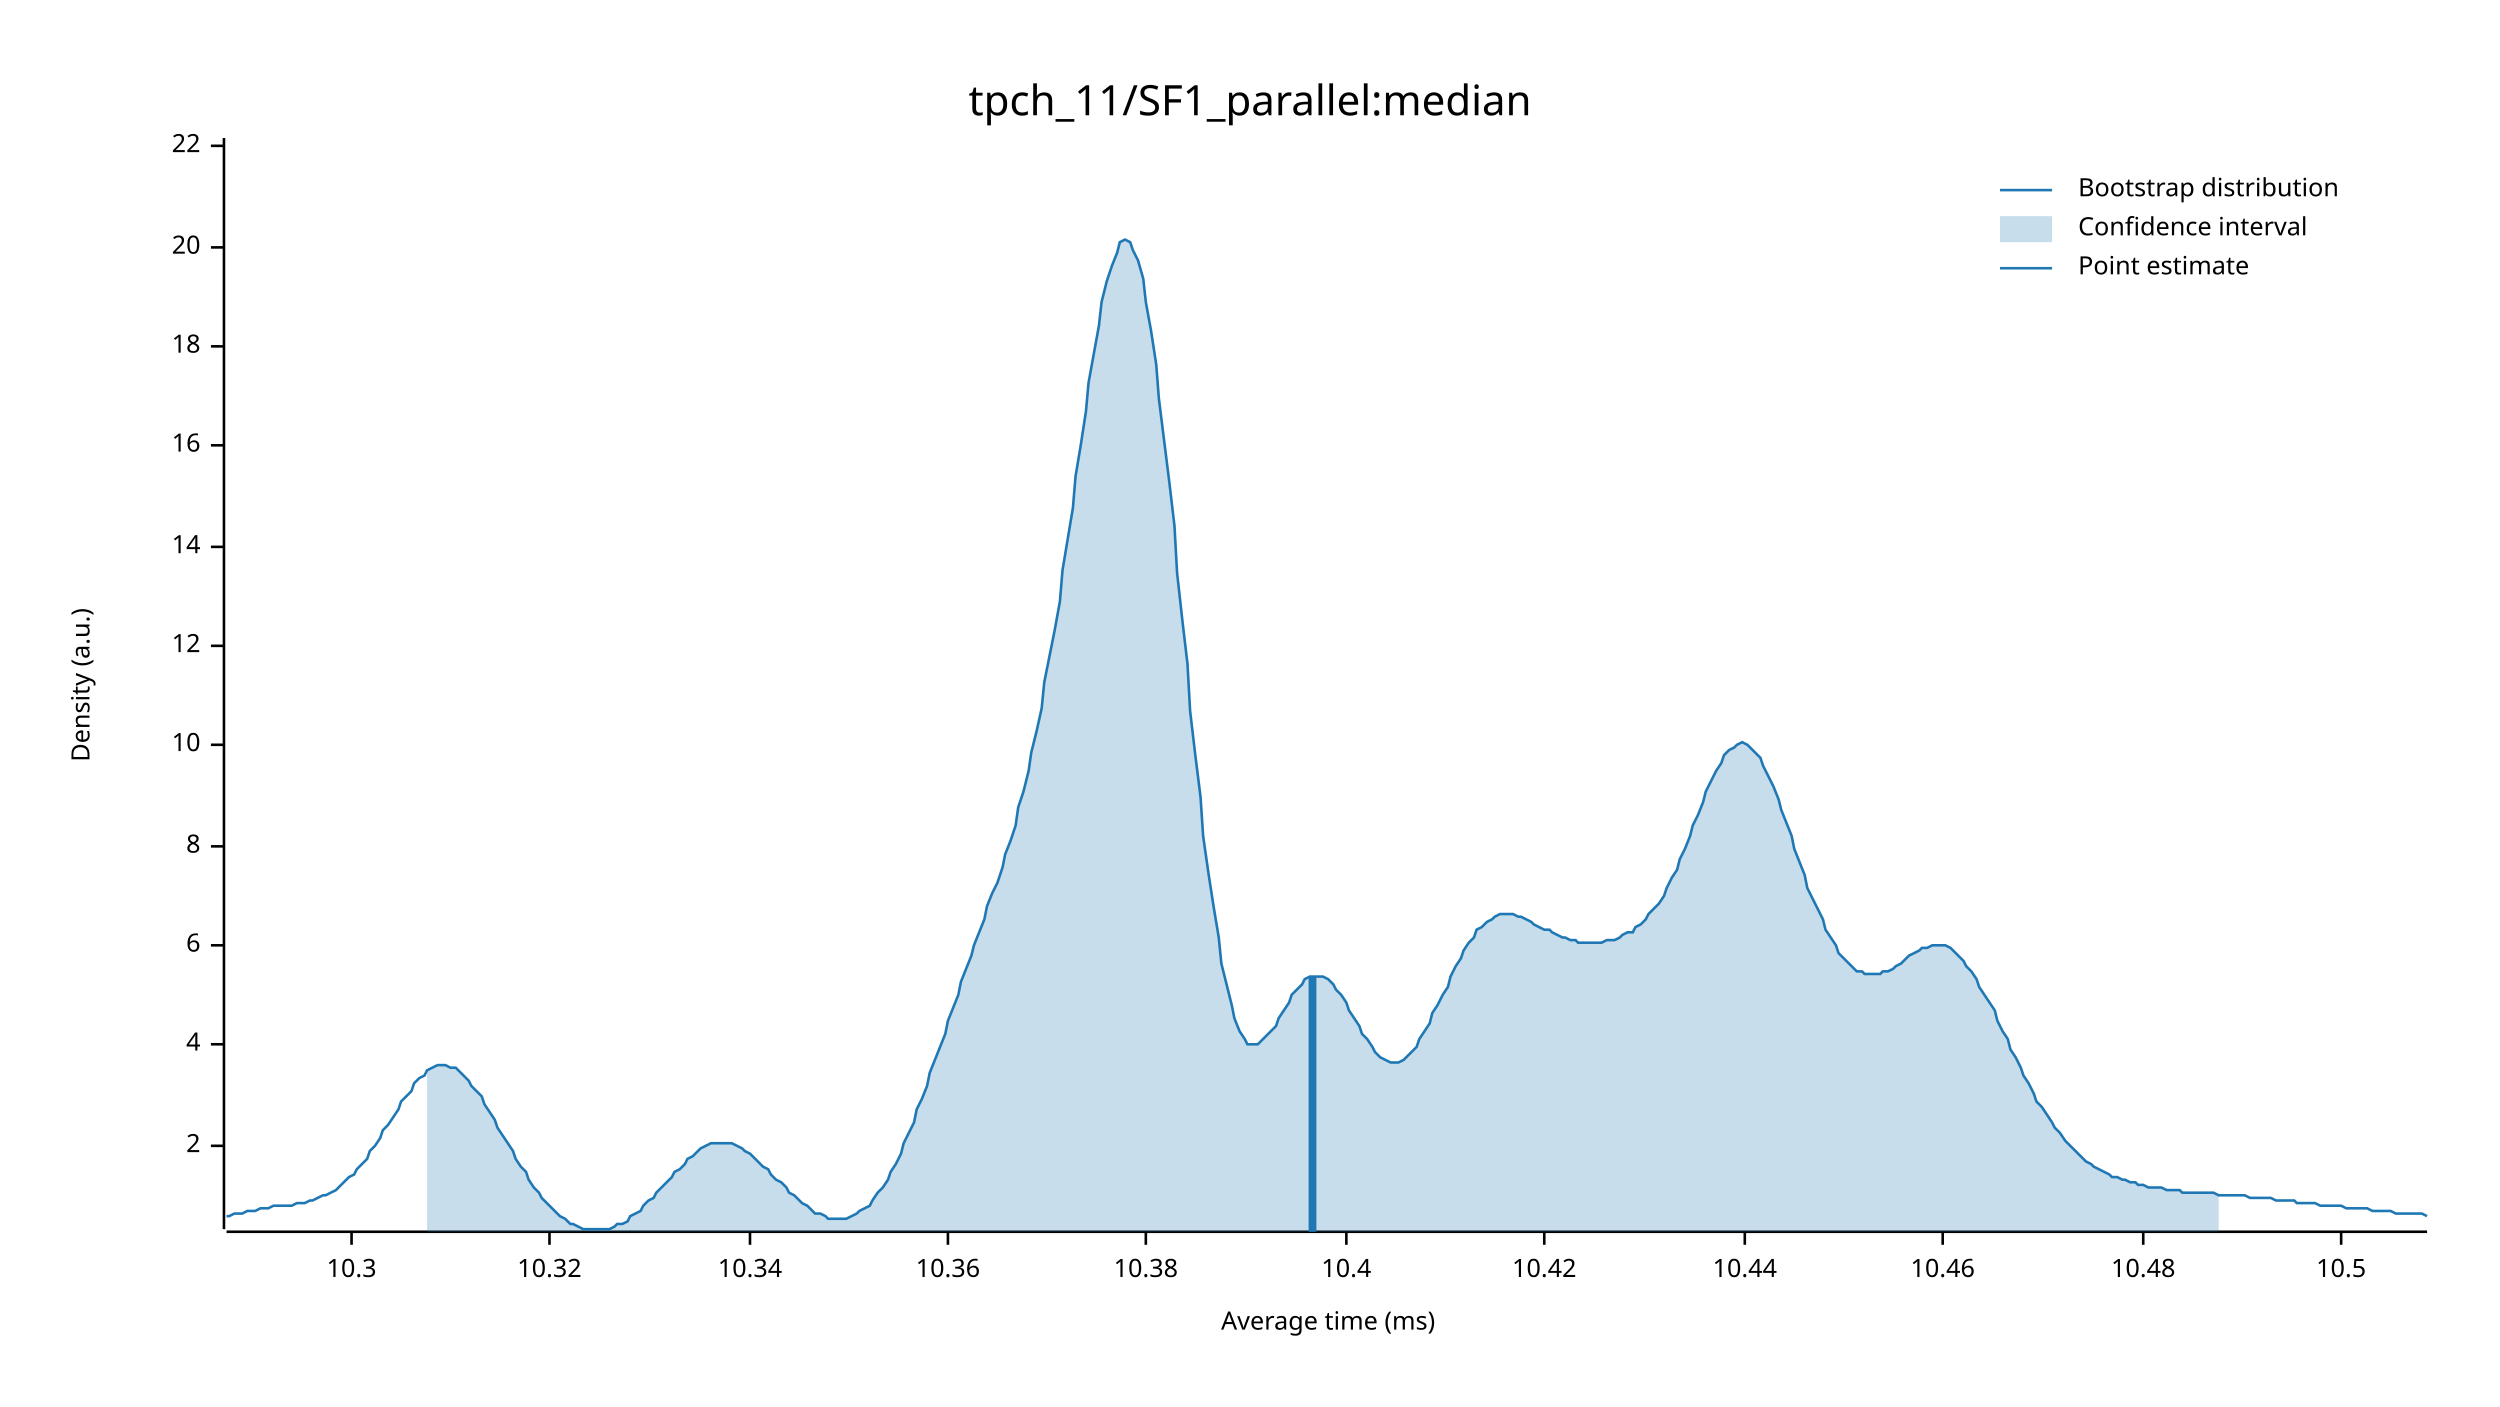
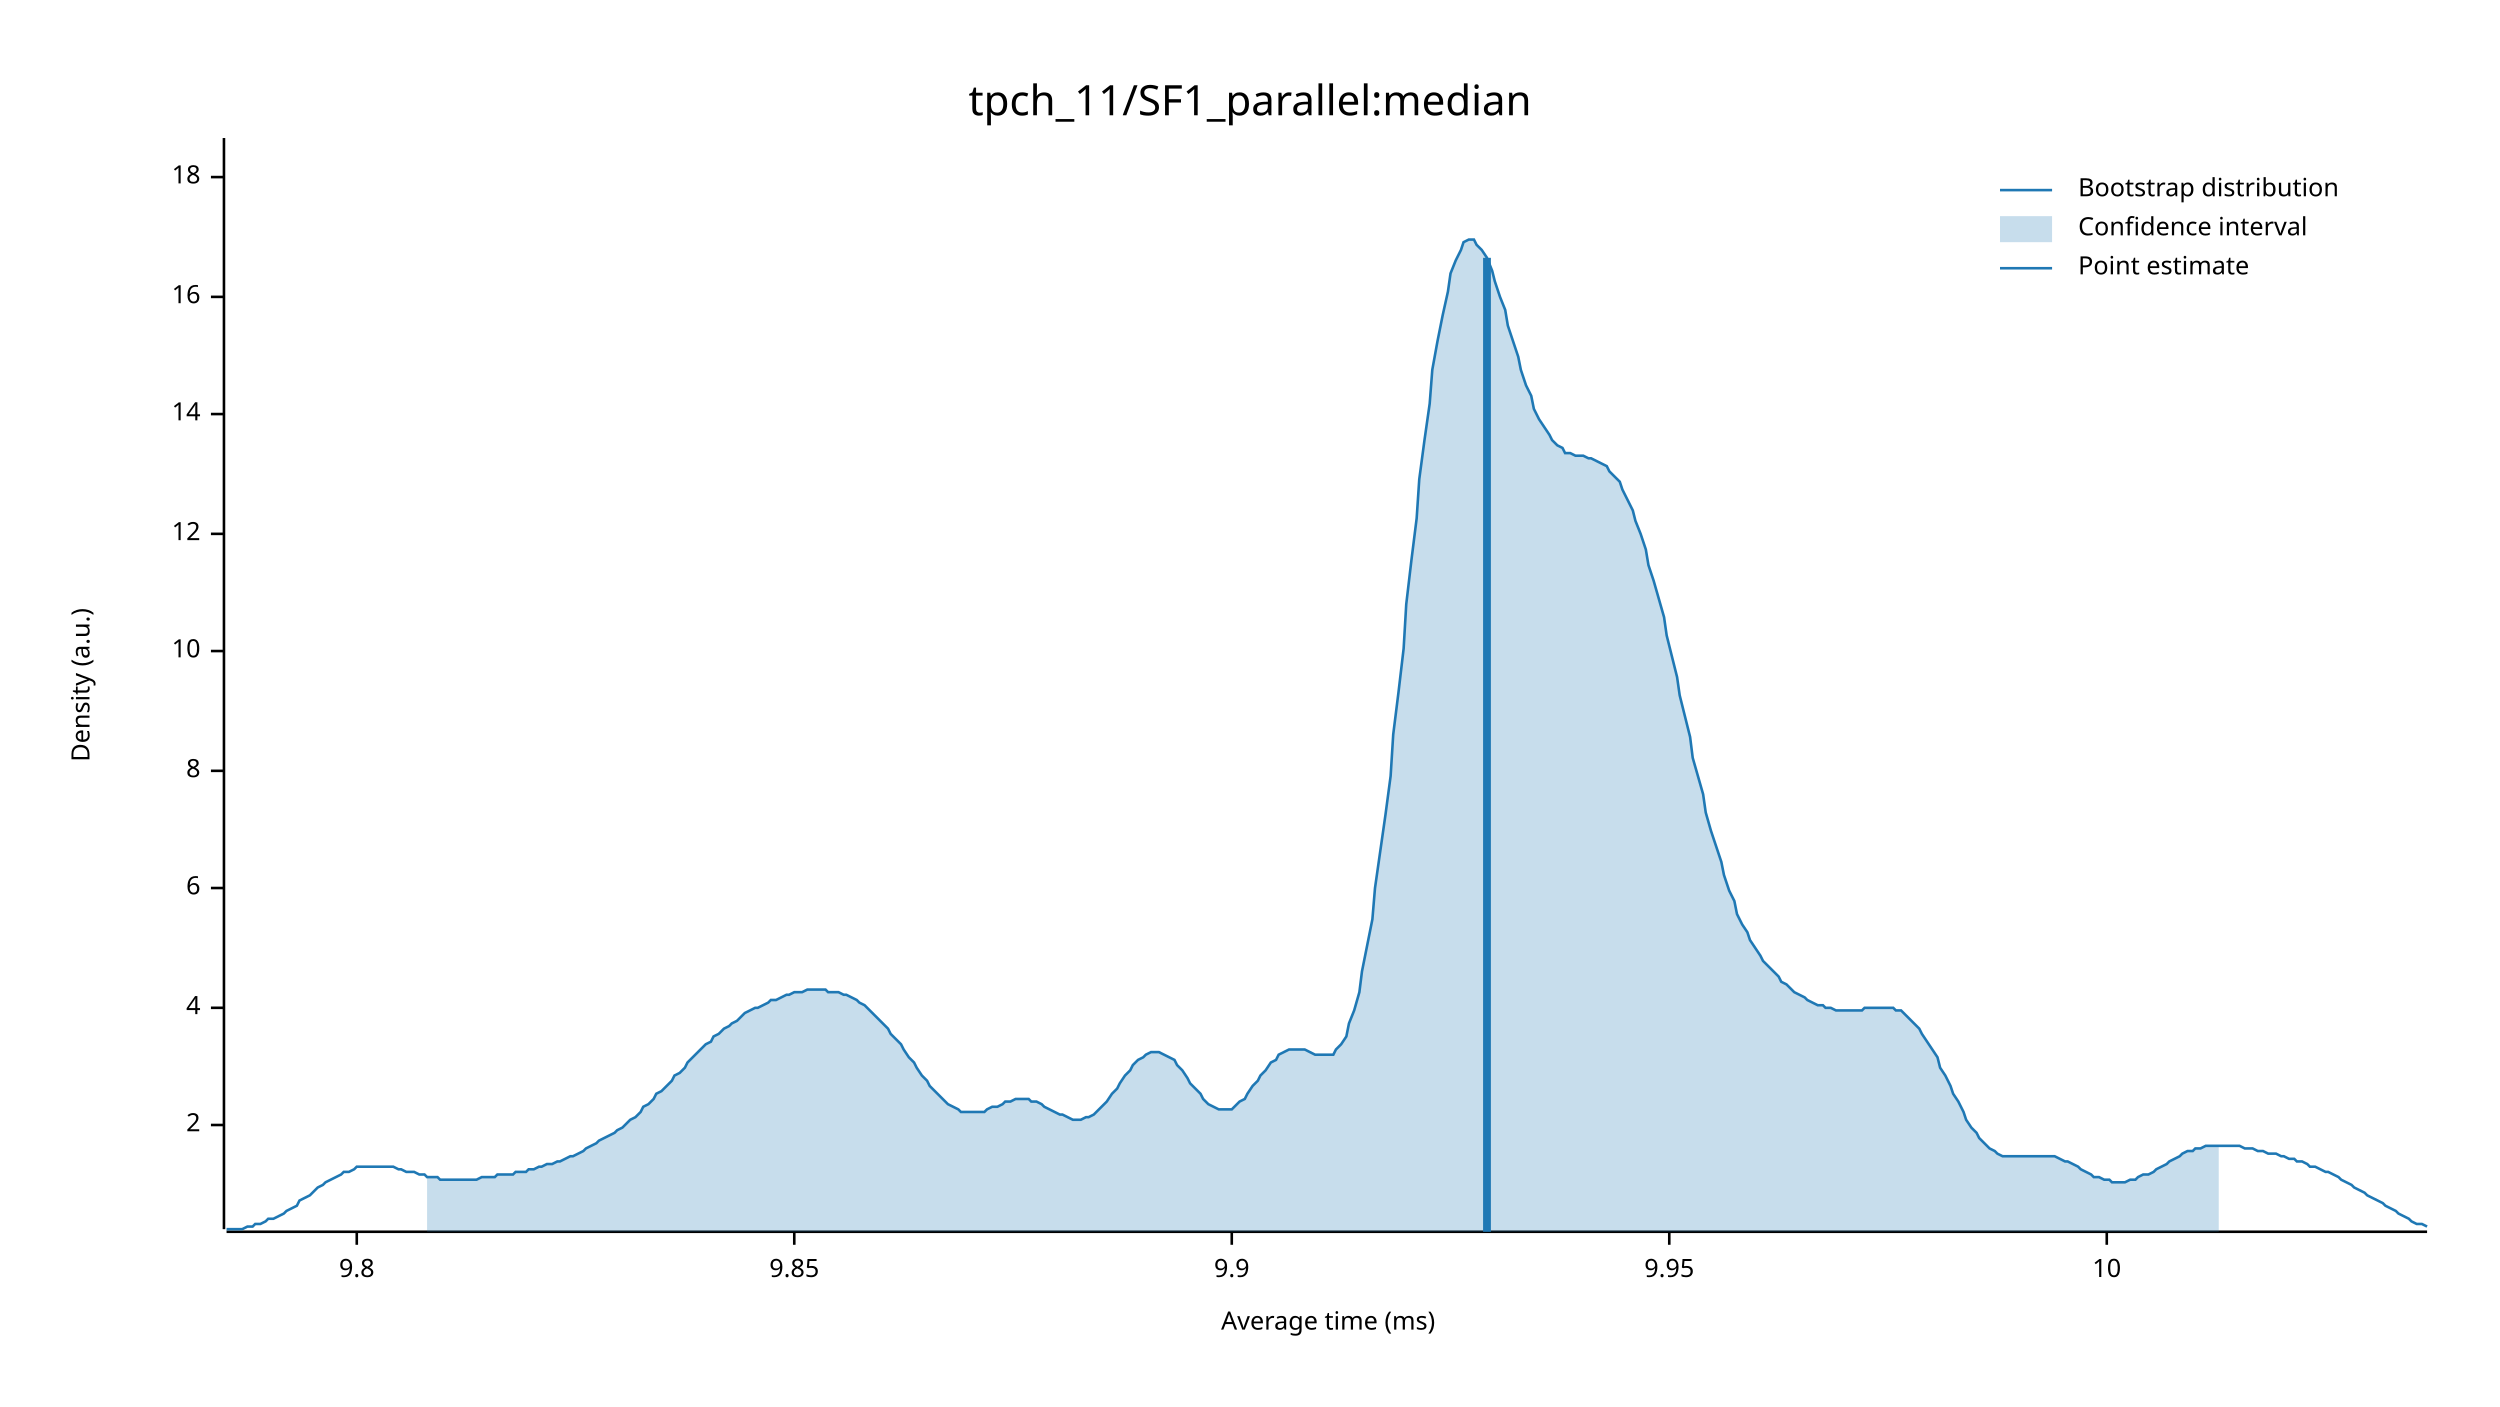
<svg xmlns="http://www.w3.org/2000/svg" width="960" height="540" viewBox="0 0 960 540">
  <text x="480" y="32" dy="0.76em" text-anchor="middle" font-family="sans-serif" font-size="16.129" opacity="1" fill="#000000">
tpch_11/SF1_parallel:median
</text>
  <text x="27" y="263" dy="0.76em" text-anchor="middle" font-family="sans-serif" font-size="9.677" opacity="1" fill="#000000" transform="rotate(270, 27, 263)">
Density (a.u.)
</text>
  <text x="510" y="513" dy="-0.5ex" text-anchor="middle" font-family="sans-serif" font-size="9.677" opacity="1" fill="#000000">
Average time (ms)
</text>
  <polyline fill="none" opacity="1" stroke="#000000" stroke-width="1" points="86,53 86,472 " />
-   <text x="77" y="440" dy="0.5ex" text-anchor="end" font-family="sans-serif" font-size="9.677" opacity="1" fill="#000000">
+   <text x="77" y="432" dy="0.5ex" text-anchor="end" font-family="sans-serif" font-size="9.677" opacity="1" fill="#000000">
2
</text>
-   <polyline fill="none" opacity="1" stroke="#000000" stroke-width="1" points="81,440 86,440 " />
-   <text x="77" y="401" dy="0.5ex" text-anchor="end" font-family="sans-serif" font-size="9.677" opacity="1" fill="#000000">
+   <polyline fill="none" opacity="1" stroke="#000000" stroke-width="1" points="81,432 86,432 " />
+   <text x="77" y="387" dy="0.5ex" text-anchor="end" font-family="sans-serif" font-size="9.677" opacity="1" fill="#000000">
4
</text>
-   <polyline fill="none" opacity="1" stroke="#000000" stroke-width="1" points="81,401 86,401 " />
-   <text x="77" y="363" dy="0.5ex" text-anchor="end" font-family="sans-serif" font-size="9.677" opacity="1" fill="#000000">
+   <polyline fill="none" opacity="1" stroke="#000000" stroke-width="1" points="81,387 86,387 " />
+   <text x="77" y="341" dy="0.5ex" text-anchor="end" font-family="sans-serif" font-size="9.677" opacity="1" fill="#000000">
6
</text>
-   <polyline fill="none" opacity="1" stroke="#000000" stroke-width="1" points="81,363 86,363 " />
-   <text x="77" y="325" dy="0.5ex" text-anchor="end" font-family="sans-serif" font-size="9.677" opacity="1" fill="#000000">
+   <polyline fill="none" opacity="1" stroke="#000000" stroke-width="1" points="81,341 86,341 " />
+   <text x="77" y="296" dy="0.5ex" text-anchor="end" font-family="sans-serif" font-size="9.677" opacity="1" fill="#000000">
8
</text>
-   <polyline fill="none" opacity="1" stroke="#000000" stroke-width="1" points="81,325 86,325 " />
-   <text x="77" y="286" dy="0.5ex" text-anchor="end" font-family="sans-serif" font-size="9.677" opacity="1" fill="#000000">
+   <polyline fill="none" opacity="1" stroke="#000000" stroke-width="1" points="81,296 86,296 " />
+   <text x="77" y="250" dy="0.5ex" text-anchor="end" font-family="sans-serif" font-size="9.677" opacity="1" fill="#000000">
10
</text>
-   <polyline fill="none" opacity="1" stroke="#000000" stroke-width="1" points="81,286 86,286 " />
-   <text x="77" y="248" dy="0.5ex" text-anchor="end" font-family="sans-serif" font-size="9.677" opacity="1" fill="#000000">
+   <polyline fill="none" opacity="1" stroke="#000000" stroke-width="1" points="81,250 86,250 " />
+   <text x="77" y="205" dy="0.5ex" text-anchor="end" font-family="sans-serif" font-size="9.677" opacity="1" fill="#000000">
12
</text>
-   <polyline fill="none" opacity="1" stroke="#000000" stroke-width="1" points="81,248 86,248 " />
-   <text x="77" y="210" dy="0.5ex" text-anchor="end" font-family="sans-serif" font-size="9.677" opacity="1" fill="#000000">
+   <polyline fill="none" opacity="1" stroke="#000000" stroke-width="1" points="81,205 86,205 " />
+   <text x="77" y="159" dy="0.5ex" text-anchor="end" font-family="sans-serif" font-size="9.677" opacity="1" fill="#000000">
14
</text>
-   <polyline fill="none" opacity="1" stroke="#000000" stroke-width="1" points="81,210 86,210 " />
-   <text x="77" y="171" dy="0.5ex" text-anchor="end" font-family="sans-serif" font-size="9.677" opacity="1" fill="#000000">
+   <polyline fill="none" opacity="1" stroke="#000000" stroke-width="1" points="81,159 86,159 " />
+   <text x="77" y="114" dy="0.5ex" text-anchor="end" font-family="sans-serif" font-size="9.677" opacity="1" fill="#000000">
16
</text>
-   <polyline fill="none" opacity="1" stroke="#000000" stroke-width="1" points="81,171 86,171 " />
-   <text x="77" y="133" dy="0.5ex" text-anchor="end" font-family="sans-serif" font-size="9.677" opacity="1" fill="#000000">
+   <polyline fill="none" opacity="1" stroke="#000000" stroke-width="1" points="81,114 86,114 " />
+   <text x="77" y="68" dy="0.5ex" text-anchor="end" font-family="sans-serif" font-size="9.677" opacity="1" fill="#000000">
18
</text>
-   <polyline fill="none" opacity="1" stroke="#000000" stroke-width="1" points="81,133 86,133 " />
-   <text x="77" y="95" dy="0.5ex" text-anchor="end" font-family="sans-serif" font-size="9.677" opacity="1" fill="#000000">
- 20
+   <polyline fill="none" opacity="1" stroke="#000000" stroke-width="1" points="81,68 86,68 " />
+   <polyline fill="none" opacity="1" stroke="#000000" stroke-width="1" points="87,473 932,473 " />
+   <text x="137" y="483" dy="0.76em" text-anchor="middle" font-family="sans-serif" font-size="9.677" opacity="1" fill="#000000">
+ 9.8
</text>
-   <polyline fill="none" opacity="1" stroke="#000000" stroke-width="1" points="81,95 86,95 " />
-   <text x="77" y="56" dy="0.5ex" text-anchor="end" font-family="sans-serif" font-size="9.677" opacity="1" fill="#000000">
- 22
+   <polyline fill="none" opacity="1" stroke="#000000" stroke-width="1" points="137,473 137,478 " />
+   <text x="305" y="483" dy="0.76em" text-anchor="middle" font-family="sans-serif" font-size="9.677" opacity="1" fill="#000000">
+ 9.85
</text>
-   <polyline fill="none" opacity="1" stroke="#000000" stroke-width="1" points="81,56 86,56 " />
-   <polyline fill="none" opacity="1" stroke="#000000" stroke-width="1" points="87,473 932,473 " />
-   <text x="135" y="483" dy="0.76em" text-anchor="middle" font-family="sans-serif" font-size="9.677" opacity="1" fill="#000000">
- 10.3
+   <polyline fill="none" opacity="1" stroke="#000000" stroke-width="1" points="305,473 305,478 " />
+   <text x="473" y="483" dy="0.76em" text-anchor="middle" font-family="sans-serif" font-size="9.677" opacity="1" fill="#000000">
+ 9.9
</text>
-   <polyline fill="none" opacity="1" stroke="#000000" stroke-width="1" points="135,473 135,478 " />
-   <text x="211" y="483" dy="0.76em" text-anchor="middle" font-family="sans-serif" font-size="9.677" opacity="1" fill="#000000">
- 10.32
+   <polyline fill="none" opacity="1" stroke="#000000" stroke-width="1" points="473,473 473,478 " />
+   <text x="641" y="483" dy="0.76em" text-anchor="middle" font-family="sans-serif" font-size="9.677" opacity="1" fill="#000000">
+ 9.95
</text>
-   <polyline fill="none" opacity="1" stroke="#000000" stroke-width="1" points="211,473 211,478 " />
-   <text x="288" y="483" dy="0.76em" text-anchor="middle" font-family="sans-serif" font-size="9.677" opacity="1" fill="#000000">
- 10.34
+   <polyline fill="none" opacity="1" stroke="#000000" stroke-width="1" points="641,473 641,478 " />
+   <text x="809" y="483" dy="0.76em" text-anchor="middle" font-family="sans-serif" font-size="9.677" opacity="1" fill="#000000">
+ 10
</text>
-   <polyline fill="none" opacity="1" stroke="#000000" stroke-width="1" points="288,473 288,478 " />
-   <text x="364" y="483" dy="0.76em" text-anchor="middle" font-family="sans-serif" font-size="9.677" opacity="1" fill="#000000">
- 10.36
- </text>
-   <polyline fill="none" opacity="1" stroke="#000000" stroke-width="1" points="364,473 364,478 " />
-   <text x="440" y="483" dy="0.76em" text-anchor="middle" font-family="sans-serif" font-size="9.677" opacity="1" fill="#000000">
- 10.38
- </text>
-   <polyline fill="none" opacity="1" stroke="#000000" stroke-width="1" points="440,473 440,478 " />
-   <text x="517" y="483" dy="0.76em" text-anchor="middle" font-family="sans-serif" font-size="9.677" opacity="1" fill="#000000">
- 10.4
- </text>
-   <polyline fill="none" opacity="1" stroke="#000000" stroke-width="1" points="517,473 517,478 " />
-   <text x="593" y="483" dy="0.76em" text-anchor="middle" font-family="sans-serif" font-size="9.677" opacity="1" fill="#000000">
- 10.42
- </text>
-   <polyline fill="none" opacity="1" stroke="#000000" stroke-width="1" points="593,473 593,478 " />
-   <text x="670" y="483" dy="0.76em" text-anchor="middle" font-family="sans-serif" font-size="9.677" opacity="1" fill="#000000">
- 10.44
- </text>
-   <polyline fill="none" opacity="1" stroke="#000000" stroke-width="1" points="670,473 670,478 " />
-   <text x="746" y="483" dy="0.76em" text-anchor="middle" font-family="sans-serif" font-size="9.677" opacity="1" fill="#000000">
- 10.46
- </text>
-   <polyline fill="none" opacity="1" stroke="#000000" stroke-width="1" points="746,473 746,478 " />
-   <text x="823" y="483" dy="0.76em" text-anchor="middle" font-family="sans-serif" font-size="9.677" opacity="1" fill="#000000">
- 10.48
- </text>
-   <polyline fill="none" opacity="1" stroke="#000000" stroke-width="1" points="823,473 823,478 " />
-   <text x="899" y="483" dy="0.76em" text-anchor="middle" font-family="sans-serif" font-size="9.677" opacity="1" fill="#000000">
- 10.5
- </text>
-   <polyline fill="none" opacity="1" stroke="#000000" stroke-width="1" points="899,473 899,478 " />
-   <polyline fill="none" opacity="1" stroke="#1F78B4" stroke-width="1" points="87,467 88,467 90,466 92,466 93,466 95,465 97,465 98,465 100,464 102,464 103,464 105,463 107,463 109,463 110,463 112,463 114,462 115,462 117,462 119,461 120,461 122,460 124,459 125,459 127,458 129,457 131,455 132,454 134,452 136,451 137,449 139,447 141,445 142,442 144,440 146,437 147,434 149,432 151,429 153,426 154,423 156,421 158,419 159,416 161,414 163,413 164,411 166,410 168,409 169,409 171,409 173,410 175,410 176,411 178,413 180,415 181,417 183,419 185,421 186,424 188,427 190,430 191,433 193,436 195,439 197,442 198,445 200,448 202,450 203,453 205,456 207,458 208,460 210,462 212,464 214,466 215,467 217,468 219,470 220,470 222,471 224,472 225,472 227,472 229,472 230,472 232,472 234,472 236,471 237,470 239,470 241,469 242,467 244,466 246,465 247,463 249,461 251,460 252,458 254,456 256,454 258,452 259,450 261,449 263,447 264,445 266,444 268,442 269,441 271,440 273,439 274,439 276,439 278,439 280,439 281,439 283,440 285,441 286,442 288,443 290,445 291,446 293,448 295,449 296,451 298,453 300,454 302,456 303,458 305,459 307,461 308,462 310,463 312,465 313,466 315,466 317,467 318,468 320,468 322,468 324,468 325,468 327,467 329,466 330,465 332,464 334,463 335,461 337,458 339,456 341,453 342,450 344,447 346,443 347,439 349,435 351,431 352,426 354,422 356,417 357,412 359,407 361,402 363,397 364,392 366,387 368,382 369,377 371,372 373,367 374,363 376,358 378,353 379,348 381,343 383,339 385,333 386,328 388,323 390,317 391,310 393,304 395,296 396,289 398,281 400,272 401,262 403,252 405,242 407,231 408,219 410,207 412,195 413,183 415,171 417,158 418,147 420,136 422,125 423,116 425,108 427,102 429,97 430,93 432,92 434,93 435,96 437,100 439,107 440,116 442,127 444,140 445,153 447,169 449,185 451,202 452,220 454,238 456,255 457,273 459,290 461,306 462,321 464,335 466,348 468,360 469,370 471,378 473,386 474,391 476,396 478,399 479,401 481,401 483,401 484,400 486,398 488,396 490,394 491,391 493,388 495,385 496,382 498,380 500,378 501,376 503,375 505,375 506,375 508,375 510,376 512,378 513,380 515,382 517,385 518,388 520,391 522,394 523,397 525,399 527,402 528,404 530,406 532,407 534,408 535,408 537,408 539,407 540,406 542,404 544,402 545,399 547,396 549,393 550,389 552,386 554,382 556,379 557,375 559,371 561,368 562,365 564,362 566,360 567,357 569,356 571,354 573,353 574,352 576,351 578,351 579,351 581,351 583,352 584,352 586,353 588,354 589,355 591,356 593,357 595,357 596,358 598,359 600,360 601,360 603,361 605,361 606,362 608,362 610,362 611,362 613,362 615,362 617,361 618,361 620,361 622,360 623,359 625,358 627,358 628,356 630,355 632,353 633,351 635,349 637,347 639,344 640,341 642,337 644,334 645,330 647,326 649,321 650,317 652,313 654,308 655,304 657,300 659,296 661,293 662,290 664,288 666,287 667,286 669,285 671,286 672,287 674,289 676,291 677,294 679,298 681,302 683,307 684,311 686,316 688,321 689,326 691,331 693,336 694,341 696,345 698,349 700,353 701,357 703,360 705,363 706,366 708,368 710,370 711,371 713,373 715,373 716,374 718,374 720,374 722,374 723,373 725,373 727,372 728,371 730,370 732,368 733,367 735,366 737,365 738,364 740,364 742,363 744,363 745,363 747,363 749,364 750,365 752,367 754,369 755,371 757,373 759,376 760,379 762,382 764,385 766,388 767,392 769,396 771,399 772,403 774,406 776,410 777,413 779,416 781,420 782,423 784,425 786,428 788,431 789,433 791,435 793,438 794,439 796,441 798,443 799,444 801,446 803,447 804,448 806,449 808,450 810,451 811,452 813,452 815,453 816,453 818,454 820,454 821,455 823,455 825,456 827,456 828,456 830,456 832,457 833,457 835,457 837,457 838,458 840,458 842,458 843,458 845,458 847,458 849,458 850,458 852,459 854,459 855,459 857,459 859,459 860,459 862,459 864,460 865,460 867,460 869,460 871,460 872,460 874,461 876,461 877,461 879,461 881,461 882,462 884,462 886,462 887,462 889,462 891,463 893,463 894,463 896,463 898,463 899,463 901,464 903,464 904,464 906,464 908,464 909,464 911,465 913,465 915,465 916,465 918,465 920,466 921,466 923,466 925,466 926,466 928,466 930,466 932,467 " />
-   <polygon opacity="0.25" fill="#1F78B4" points="164,411 166,410 168,409 169,409 171,409 173,410 175,410 176,411 178,413 180,415 181,417 183,419 185,421 186,424 188,427 190,430 191,433 193,436 195,439 197,442 198,445 200,448 202,450 203,453 205,456 207,458 208,460 210,462 212,464 214,466 215,467 217,468 219,470 220,470 222,471 224,472 225,472 227,472 229,472 230,472 232,472 234,472 236,471 237,470 239,470 241,469 242,467 244,466 246,465 247,463 249,461 251,460 252,458 254,456 256,454 258,452 259,450 261,449 263,447 264,445 266,444 268,442 269,441 271,440 273,439 274,439 276,439 278,439 280,439 281,439 283,440 285,441 286,442 288,443 290,445 291,446 293,448 295,449 296,451 298,453 300,454 302,456 303,458 305,459 307,461 308,462 310,463 312,465 313,466 315,466 317,467 318,468 320,468 322,468 324,468 325,468 327,467 329,466 330,465 332,464 334,463 335,461 337,458 339,456 341,453 342,450 344,447 346,443 347,439 349,435 351,431 352,426 354,422 356,417 357,412 359,407 361,402 363,397 364,392 366,387 368,382 369,377 371,372 373,367 374,363 376,358 378,353 379,348 381,343 383,339 385,333 386,328 388,323 390,317 391,310 393,304 395,296 396,289 398,281 400,272 401,262 403,252 405,242 407,231 408,219 410,207 412,195 413,183 415,171 417,158 418,147 420,136 422,125 423,116 425,108 427,102 429,97 430,93 432,92 434,93 435,96 437,100 439,107 440,116 442,127 444,140 445,153 447,169 449,185 451,202 452,220 454,238 456,255 457,273 459,290 461,306 462,321 464,335 466,348 468,360 469,370 471,378 473,386 474,391 476,396 478,399 479,401 481,401 483,401 484,400 486,398 488,396 490,394 491,391 493,388 495,385 496,382 498,380 500,378 501,376 503,375 505,375 506,375 508,375 510,376 512,378 513,380 515,382 517,385 518,388 520,391 522,394 523,397 525,399 527,402 528,404 530,406 532,407 534,408 535,408 537,408 539,407 540,406 542,404 544,402 545,399 547,396 549,393 550,389 552,386 554,382 556,379 557,375 559,371 561,368 562,365 564,362 566,360 567,357 569,356 571,354 573,353 574,352 576,351 578,351 579,351 581,351 583,352 584,352 586,353 588,354 589,355 591,356 593,357 595,357 596,358 598,359 600,360 601,360 603,361 605,361 606,362 608,362 610,362 611,362 613,362 615,362 617,361 618,361 620,361 622,360 623,359 625,358 627,358 628,356 630,355 632,353 633,351 635,349 637,347 639,344 640,341 642,337 644,334 645,330 647,326 649,321 650,317 652,313 654,308 655,304 657,300 659,296 661,293 662,290 664,288 666,287 667,286 669,285 671,286 672,287 674,289 676,291 677,294 679,298 681,302 683,307 684,311 686,316 688,321 689,326 691,331 693,336 694,341 696,345 698,349 700,353 701,357 703,360 705,363 706,366 708,368 710,370 711,371 713,373 715,373 716,374 718,374 720,374 722,374 723,373 725,373 727,372 728,371 730,370 732,368 733,367 735,366 737,365 738,364 740,364 742,363 744,363 745,363 747,363 749,364 750,365 752,367 754,369 755,371 757,373 759,376 760,379 762,382 764,385 766,388 767,392 769,396 771,399 772,403 774,406 776,410 777,413 779,416 781,420 782,423 784,425 786,428 788,431 789,433 791,435 793,438 794,439 796,441 798,443 799,444 801,446 803,447 804,448 806,449 808,450 810,451 811,452 813,452 815,453 816,453 818,454 820,454 821,455 823,455 825,456 827,456 828,456 830,456 832,457 833,457 835,457 837,457 838,458 840,458 842,458 843,458 845,458 847,458 849,458 850,458 852,459 852,473 164,473 " />
-   <polyline fill="none" opacity="1" stroke="#1F78B4" stroke-width="3" points="504,473 504,375 " />
+   <polyline fill="none" opacity="1" stroke="#000000" stroke-width="1" points="809,473 809,478 " />
+   <polyline fill="none" opacity="1" stroke="#1F78B4" stroke-width="1" points="87,472 88,472 90,472 92,472 93,472 95,471 97,471 98,470 100,470 102,469 103,468 105,468 107,467 109,466 110,465 112,464 114,463 115,461 117,460 119,459 120,458 122,456 124,455 125,454 127,453 129,452 131,451 132,450 134,450 136,449 137,448 139,448 141,448 142,448 144,448 146,448 147,448 149,448 151,448 153,449 154,449 156,450 158,450 159,450 161,451 163,451 164,452 166,452 168,452 169,453 171,453 173,453 175,453 176,453 178,453 180,453 181,453 183,453 185,452 186,452 188,452 190,452 191,451 193,451 195,451 197,451 198,450 200,450 202,450 203,449 205,449 207,448 208,448 210,447 212,447 214,446 215,446 217,445 219,444 220,444 222,443 224,442 225,441 227,440 229,439 230,438 232,437 234,436 236,435 237,434 239,433 241,431 242,430 244,429 246,427 247,425 249,424 251,422 252,420 254,419 256,417 258,415 259,413 261,412 263,410 264,408 266,406 268,404 269,403 271,401 273,400 274,398 276,397 278,395 280,394 281,393 283,392 285,390 286,389 288,388 290,387 291,387 293,386 295,385 296,384 298,384 300,383 302,382 303,382 305,381 307,381 308,381 310,380 312,380 313,380 315,380 317,380 318,381 320,381 322,381 324,382 325,382 327,383 329,384 330,385 332,386 334,388 335,389 337,391 339,393 341,395 342,397 344,399 346,401 347,403 349,406 351,408 352,410 354,413 356,415 357,417 359,419 361,421 363,423 364,424 366,425 368,426 369,427 371,427 373,427 374,427 376,427 378,427 379,426 381,425 383,425 385,424 386,423 388,423 390,422 391,422 393,422 395,422 396,423 398,423 400,424 401,425 403,426 405,427 407,428 408,428 410,429 412,430 413,430 415,430 417,429 418,429 420,428 422,426 423,425 425,423 427,420 429,418 430,416 432,413 434,411 435,409 437,407 439,406 440,405 442,404 444,404 445,404 447,405 449,406 451,407 452,409 454,411 456,414 457,416 459,418 461,420 462,422 464,424 466,425 468,426 469,426 471,426 473,426 474,425 476,423 478,422 479,420 481,417 483,415 484,413 486,411 488,408 490,407 491,405 493,404 495,403 496,403 498,403 500,403 501,403 503,404 505,405 506,405 508,405 510,405 512,405 513,403 515,401 517,398 518,393 520,388 522,381 523,373 525,363 527,353 528,341 530,327 532,313 534,298 535,282 537,266 539,249 540,232 542,215 544,199 545,184 547,169 549,155 550,142 552,131 554,121 556,112 557,105 559,100 561,96 562,93 564,92 566,92 567,94 569,96 571,99 573,104 574,108 576,114 578,119 579,125 581,131 583,137 584,142 586,148 588,152 589,157 591,161 593,164 595,167 596,169 598,171 600,172 601,174 603,174 605,175 606,175 608,175 610,176 611,176 613,177 615,178 617,179 618,181 620,183 622,185 623,188 625,192 627,196 628,200 630,205 632,211 633,217 635,223 637,230 639,237 640,244 642,252 644,260 645,267 647,275 649,283 650,291 652,298 654,305 655,312 657,319 659,325 661,331 662,336 664,342 666,346 667,351 669,355 671,358 672,361 674,364 676,367 677,369 679,371 681,373 683,375 684,377 686,378 688,380 689,381 691,382 693,383 694,384 696,385 698,386 700,386 701,387 703,387 705,388 706,388 708,388 710,388 711,388 713,388 715,388 716,387 718,387 720,387 722,387 723,387 725,387 727,387 728,388 730,388 732,390 733,391 735,393 737,395 738,397 740,400 742,403 744,406 745,410 747,413 749,417 750,420 752,423 754,427 755,430 757,433 759,435 760,437 762,439 764,441 766,442 767,443 769,444 771,444 772,444 774,444 776,444 777,444 779,444 781,444 782,444 784,444 786,444 788,444 789,444 791,445 793,446 794,446 796,447 798,448 799,449 801,450 803,451 804,452 806,452 808,453 810,453 811,454 813,454 815,454 816,454 818,453 820,453 821,452 823,451 825,451 827,450 828,449 830,448 832,447 833,446 835,445 837,444 838,443 840,442 842,442 843,441 845,441 847,440 849,440 850,440 852,440 854,440 855,440 857,440 859,440 860,440 862,441 864,441 865,441 867,442 869,442 871,443 872,443 874,443 876,444 877,444 879,445 881,445 882,446 884,446 886,447 887,448 889,448 891,449 893,450 894,450 896,451 898,452 899,453 901,454 903,455 904,456 906,457 908,458 909,459 911,460 913,461 915,462 916,463 918,464 920,465 921,466 923,467 925,468 926,469 928,470 930,470 932,471 " />
+   <polygon opacity="0.25" fill="#1F78B4" points="164,452 166,452 168,452 169,453 171,453 173,453 175,453 176,453 178,453 180,453 181,453 183,453 185,452 186,452 188,452 190,452 191,451 193,451 195,451 197,451 198,450 200,450 202,450 203,449 205,449 207,448 208,448 210,447 212,447 214,446 215,446 217,445 219,444 220,444 222,443 224,442 225,441 227,440 229,439 230,438 232,437 234,436 236,435 237,434 239,433 241,431 242,430 244,429 246,427 247,425 249,424 251,422 252,420 254,419 256,417 258,415 259,413 261,412 263,410 264,408 266,406 268,404 269,403 271,401 273,400 274,398 276,397 278,395 280,394 281,393 283,392 285,390 286,389 288,388 290,387 291,387 293,386 295,385 296,384 298,384 300,383 302,382 303,382 305,381 307,381 308,381 310,380 312,380 313,380 315,380 317,380 318,381 320,381 322,381 324,382 325,382 327,383 329,384 330,385 332,386 334,388 335,389 337,391 339,393 341,395 342,397 344,399 346,401 347,403 349,406 351,408 352,410 354,413 356,415 357,417 359,419 361,421 363,423 364,424 366,425 368,426 369,427 371,427 373,427 374,427 376,427 378,427 379,426 381,425 383,425 385,424 386,423 388,423 390,422 391,422 393,422 395,422 396,423 398,423 400,424 401,425 403,426 405,427 407,428 408,428 410,429 412,430 413,430 415,430 417,429 418,429 420,428 422,426 423,425 425,423 427,420 429,418 430,416 432,413 434,411 435,409 437,407 439,406 440,405 442,404 444,404 445,404 447,405 449,406 451,407 452,409 454,411 456,414 457,416 459,418 461,420 462,422 464,424 466,425 468,426 469,426 471,426 473,426 474,425 476,423 478,422 479,420 481,417 483,415 484,413 486,411 488,408 490,407 491,405 493,404 495,403 496,403 498,403 500,403 501,403 503,404 505,405 506,405 508,405 510,405 512,405 513,403 515,401 517,398 518,393 520,388 522,381 523,373 525,363 527,353 528,341 530,327 532,313 534,298 535,282 537,266 539,249 540,232 542,215 544,199 545,184 547,169 549,155 550,142 552,131 554,121 556,112 557,105 559,100 561,96 562,93 564,92 566,92 567,94 569,96 571,99 573,104 574,108 576,114 578,119 579,125 581,131 583,137 584,142 586,148 588,152 589,157 591,161 593,164 595,167 596,169 598,171 600,172 601,174 603,174 605,175 606,175 608,175 610,176 611,176 613,177 615,178 617,179 618,181 620,183 622,185 623,188 625,192 627,196 628,200 630,205 632,211 633,217 635,223 637,230 639,237 640,244 642,252 644,260 645,267 647,275 649,283 650,291 652,298 654,305 655,312 657,319 659,325 661,331 662,336 664,342 666,346 667,351 669,355 671,358 672,361 674,364 676,367 677,369 679,371 681,373 683,375 684,377 686,378 688,380 689,381 691,382 693,383 694,384 696,385 698,386 700,386 701,387 703,387 705,388 706,388 708,388 710,388 711,388 713,388 715,388 716,387 718,387 720,387 722,387 723,387 725,387 727,387 728,388 730,388 732,390 733,391 735,393 737,395 738,397 740,400 742,403 744,406 745,410 747,413 749,417 750,420 752,423 754,427 755,430 757,433 759,435 760,437 762,439 764,441 766,442 767,443 769,444 771,444 772,444 774,444 776,444 777,444 779,444 781,444 782,444 784,444 786,444 788,444 789,444 791,445 793,446 794,446 796,447 798,448 799,449 801,450 803,451 804,452 806,452 808,453 810,453 811,454 813,454 815,454 816,454 818,453 820,453 821,452 823,451 825,451 827,450 828,449 830,448 832,447 833,446 835,445 837,444 838,443 840,442 842,442 843,441 845,441 847,440 849,440 850,440 852,440 852,473 164,473 " />
+   <polyline fill="none" opacity="1" stroke="#1F78B4" stroke-width="3" points="571,473 571,99 " />
  <text x="798" y="68" dy="0.76em" text-anchor="start" font-family="sans-serif" font-size="9.677" opacity="1" fill="#000000">
Bootstrap distribution
</text>
  <text x="798" y="83" dy="0.76em" text-anchor="start" font-family="sans-serif" font-size="9.677" opacity="1" fill="#000000">
Confidence interval
</text>
  <text x="798" y="98" dy="0.76em" text-anchor="start" font-family="sans-serif" font-size="9.677" opacity="1" fill="#000000">
Point estimate
</text>
  <polyline fill="none" opacity="1" stroke="#1F78B4" stroke-width="1" points="768,73 788,73 " />
  <rect x="768" y="83" width="20" height="10" opacity="0.25" fill="#1F78B4" stroke="none" />
  <polyline fill="none" opacity="1" stroke="#1F78B4" stroke-width="1" points="768,103 788,103 " />
</svg>
